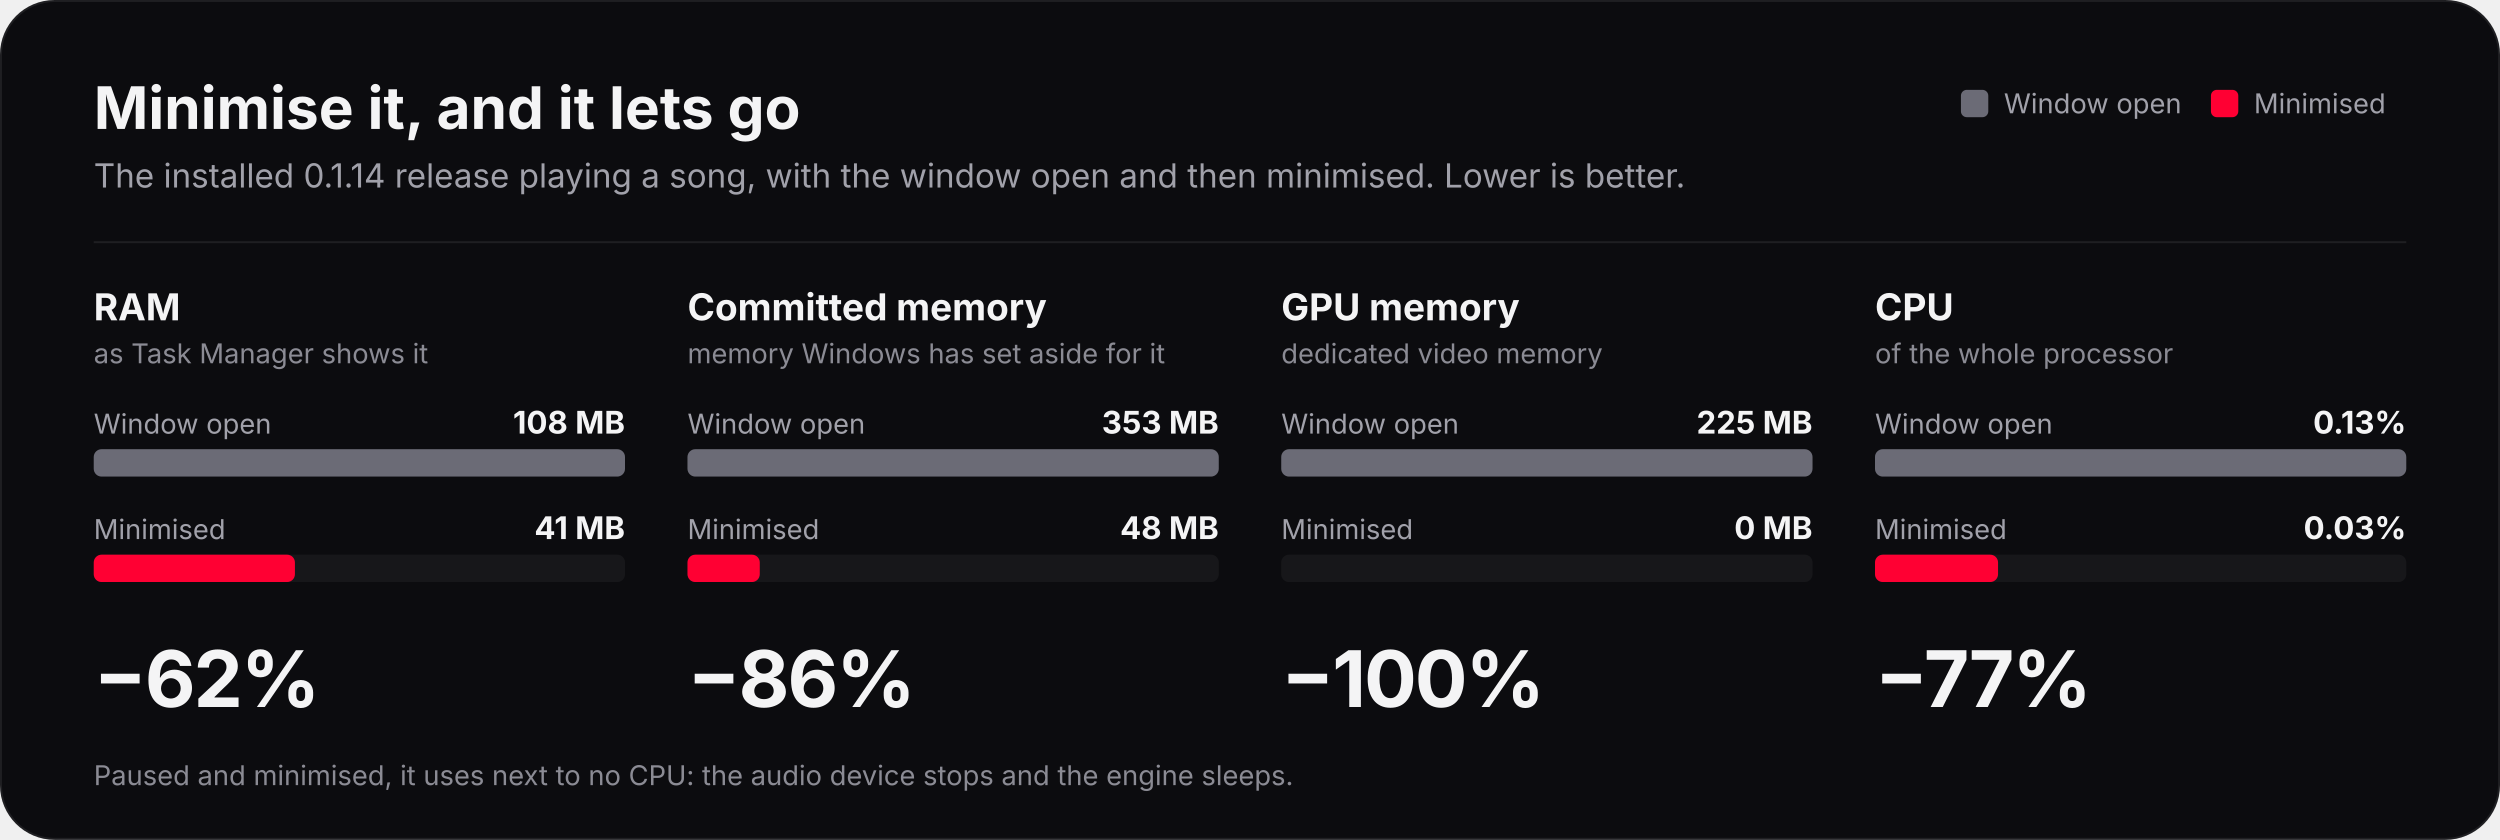
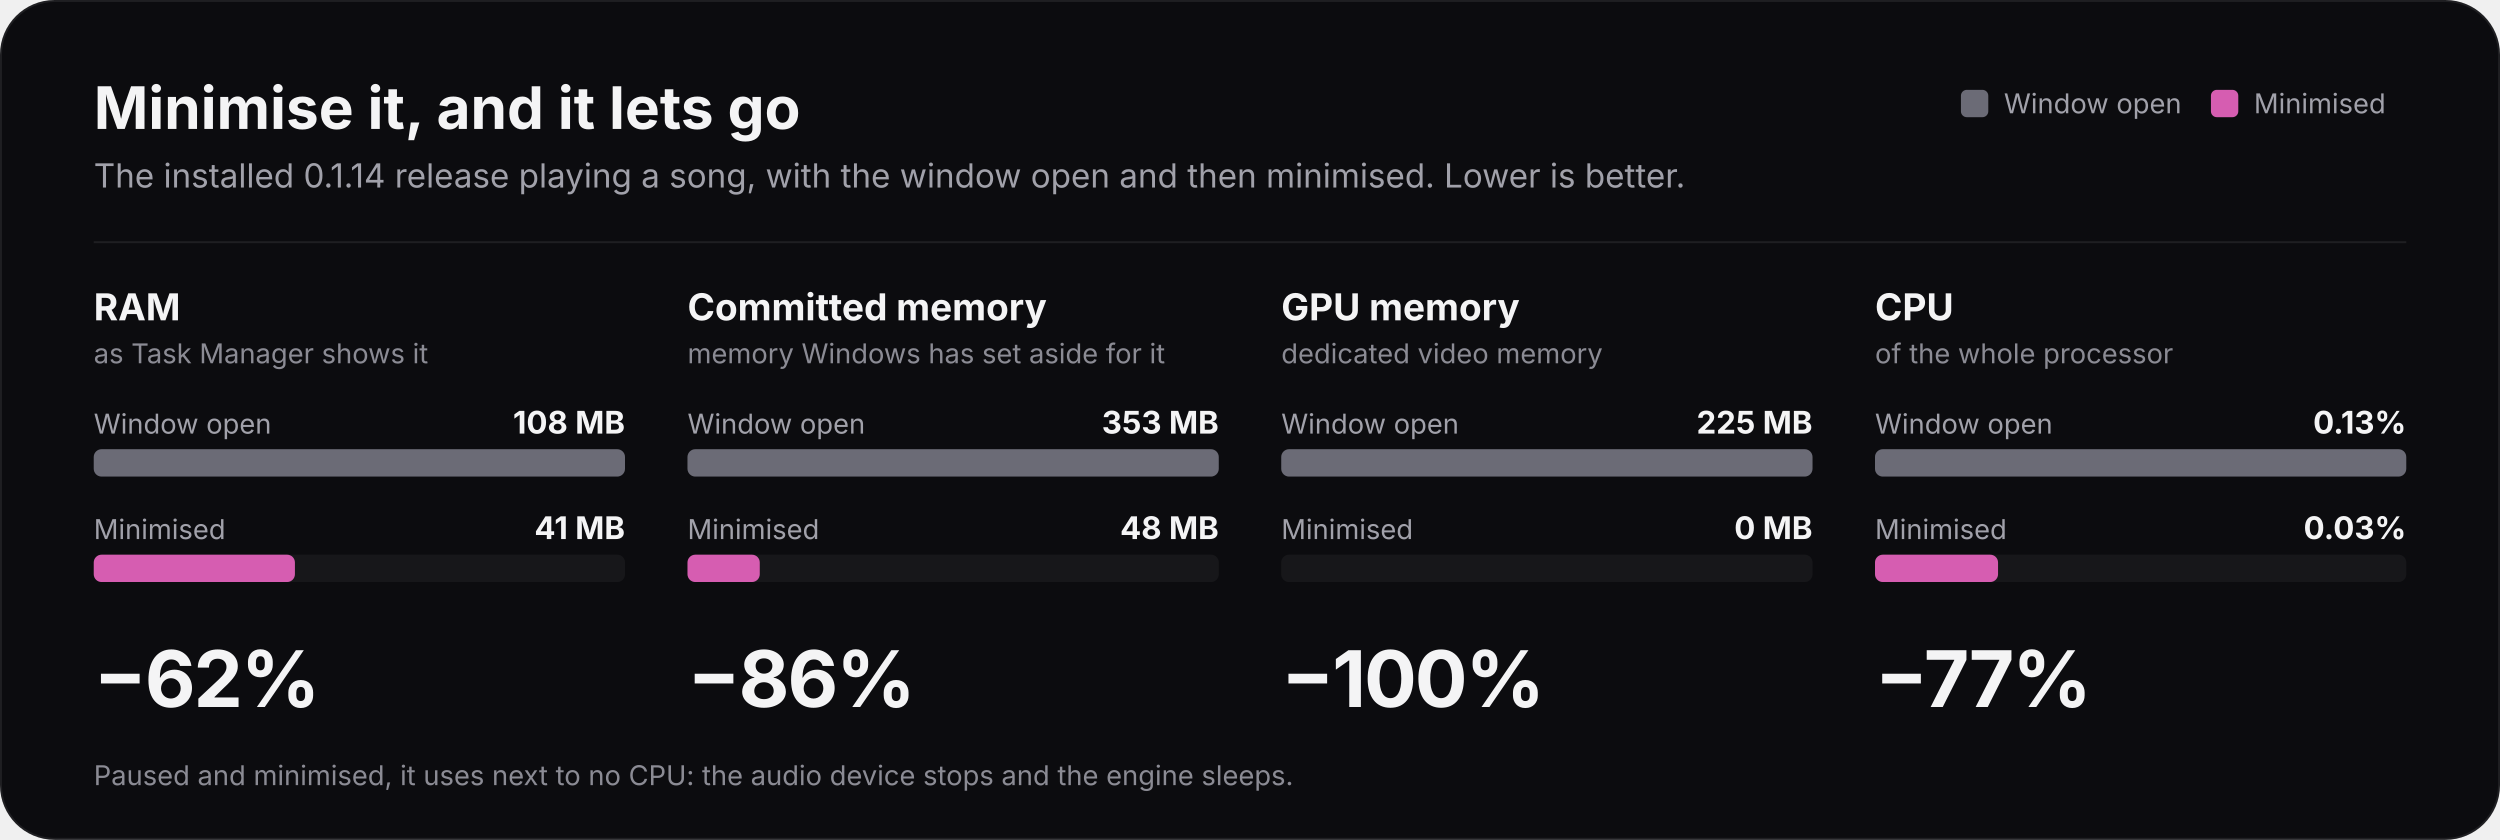
<svg xmlns="http://www.w3.org/2000/svg" width="1280" height="430" viewBox="0 0 1280 430">
  <style>
    text { font-family: 'Segoe UI Variable Display', 'Segoe UI', system-ui, -apple-system, Inter, 'Helvetica Neue', Arial, sans-serif; }
    .h1 { font-size: 30px; font-weight: 700; fill: #f4f4f5; }
    .sub { font-size: 17px; fill: #a1a1aa; }
    .name { font-size: 19px; font-weight: 700; fill: #f4f4f5; }
    .note { font-size: 14px; fill: #8b8b94; }
    .lab { font-size: 14px; fill: #a1a1aa; }
    .val { font-size: 16px; font-weight: 700; fill: #f4f4f5; }
    .pct { font-size: 40px; font-weight: 700; fill: #f4f4f5; letter-spacing: -1px; }
    .open { fill: #6b6b76; }
-     .min { fill: #ff0033; }
+     .min { fill: #d65db1; }
    .track { fill: #ffffff; fill-opacity: 0.05; }
    .rule { stroke: #ffffff; stroke-opacity: 0.08; }
  </style>
  <rect width="1280" height="430" rx="28" fill="#0c0c0f" />
  <rect x="0.5" y="0.5" width="1279" height="429" rx="27.5" fill="none" stroke="#ffffff" stroke-opacity="0.08" />
  <text class="h1" x="48" y="66">Minimise it, and it lets go</text>
  <text class="sub" x="48" y="96">The installed 0.1.14 release playing a song, with the window open and then minimised. Lower is better.</text>
  <g>
    <rect class="open" x="1004" y="46" width="14" height="14" rx="3" />
    <text class="lab" x="1026" y="58">Window open</text>
    <rect class="min" x="1132" y="46" width="14" height="14" rx="3" />
    <text class="lab" x="1154" y="58">Minimised</text>
  </g>
  <line class="rule" x1="48" y1="124" x2="1232" y2="124" />
  <g transform="translate(48 0)">
    <text class="name" x="0" y="164">RAM</text>
    <text class="note" x="0" y="186">as Task Manager shows it</text>
    <text class="lab" x="0" y="222">Window open</text>
    <text class="val" x="272" y="222" text-anchor="end">108 MB</text>
    <rect class="track" x="0" y="230" width="272" height="14" rx="4" />
    <rect class="open" x="0" y="230" width="272" height="14" rx="4" />
    <text class="lab" x="0" y="276">Minimised</text>
    <text class="val" x="272" y="276" text-anchor="end">41 MB</text>
    <rect class="track" x="0" y="284" width="272" height="14" rx="4" />
    <rect class="min" x="0" y="284" width="103" height="14" rx="4" />
    <text class="pct" x="0" y="362">−62%</text>
  </g>
  <g transform="translate(352 0)">
    <text class="name" x="0" y="164">Committed memory</text>
    <text class="note" x="0" y="186">memory Windows has set aside for it</text>
    <text class="lab" x="0" y="222">Window open</text>
    <text class="val" x="272" y="222" text-anchor="end">353 MB</text>
    <rect class="track" x="0" y="230" width="272" height="14" rx="4" />
    <rect class="open" x="0" y="230" width="272" height="14" rx="4" />
    <text class="lab" x="0" y="276">Minimised</text>
    <text class="val" x="272" y="276" text-anchor="end">48 MB</text>
    <rect class="track" x="0" y="284" width="272" height="14" rx="4" />
    <rect class="min" x="0" y="284" width="37" height="14" rx="4" />
    <text class="pct" x="0" y="362">−86%</text>
  </g>
  <g transform="translate(656 0)">
    <text class="name" x="0" y="164">GPU memory</text>
    <text class="note" x="0" y="186">dedicated video memory</text>
    <text class="lab" x="0" y="222">Window open</text>
    <text class="val" x="272" y="222" text-anchor="end">225 MB</text>
    <rect class="track" x="0" y="230" width="272" height="14" rx="4" />
    <rect class="open" x="0" y="230" width="272" height="14" rx="4" />
    <text class="lab" x="0" y="276">Minimised</text>
    <text class="val" x="272" y="276" text-anchor="end">0 MB</text>
    <rect class="track" x="0" y="284" width="272" height="14" rx="4" />
    <text class="pct" x="0" y="362">−100%</text>
  </g>
  <g transform="translate(960 0)">
    <text class="name" x="0" y="164">CPU</text>
    <text class="note" x="0" y="186">of the whole processor</text>
    <text class="lab" x="0" y="222">Window open</text>
    <text class="val" x="272" y="222" text-anchor="end">0.13%</text>
    <rect class="track" x="0" y="230" width="272" height="14" rx="4" />
    <rect class="open" x="0" y="230" width="272" height="14" rx="4" />
    <text class="lab" x="0" y="276">Minimised</text>
    <text class="val" x="272" y="276" text-anchor="end">0.03%</text>
    <rect class="track" x="0" y="284" width="272" height="14" rx="4" />
    <rect class="min" x="0" y="284" width="63" height="14" rx="4" />
    <text class="pct" x="0" y="362">−77%</text>
  </g>
  <text class="note" x="48" y="402">Paused and minimised, it uses next to no CPU: the audio device stops and the engine sleeps.</text>
</svg>
